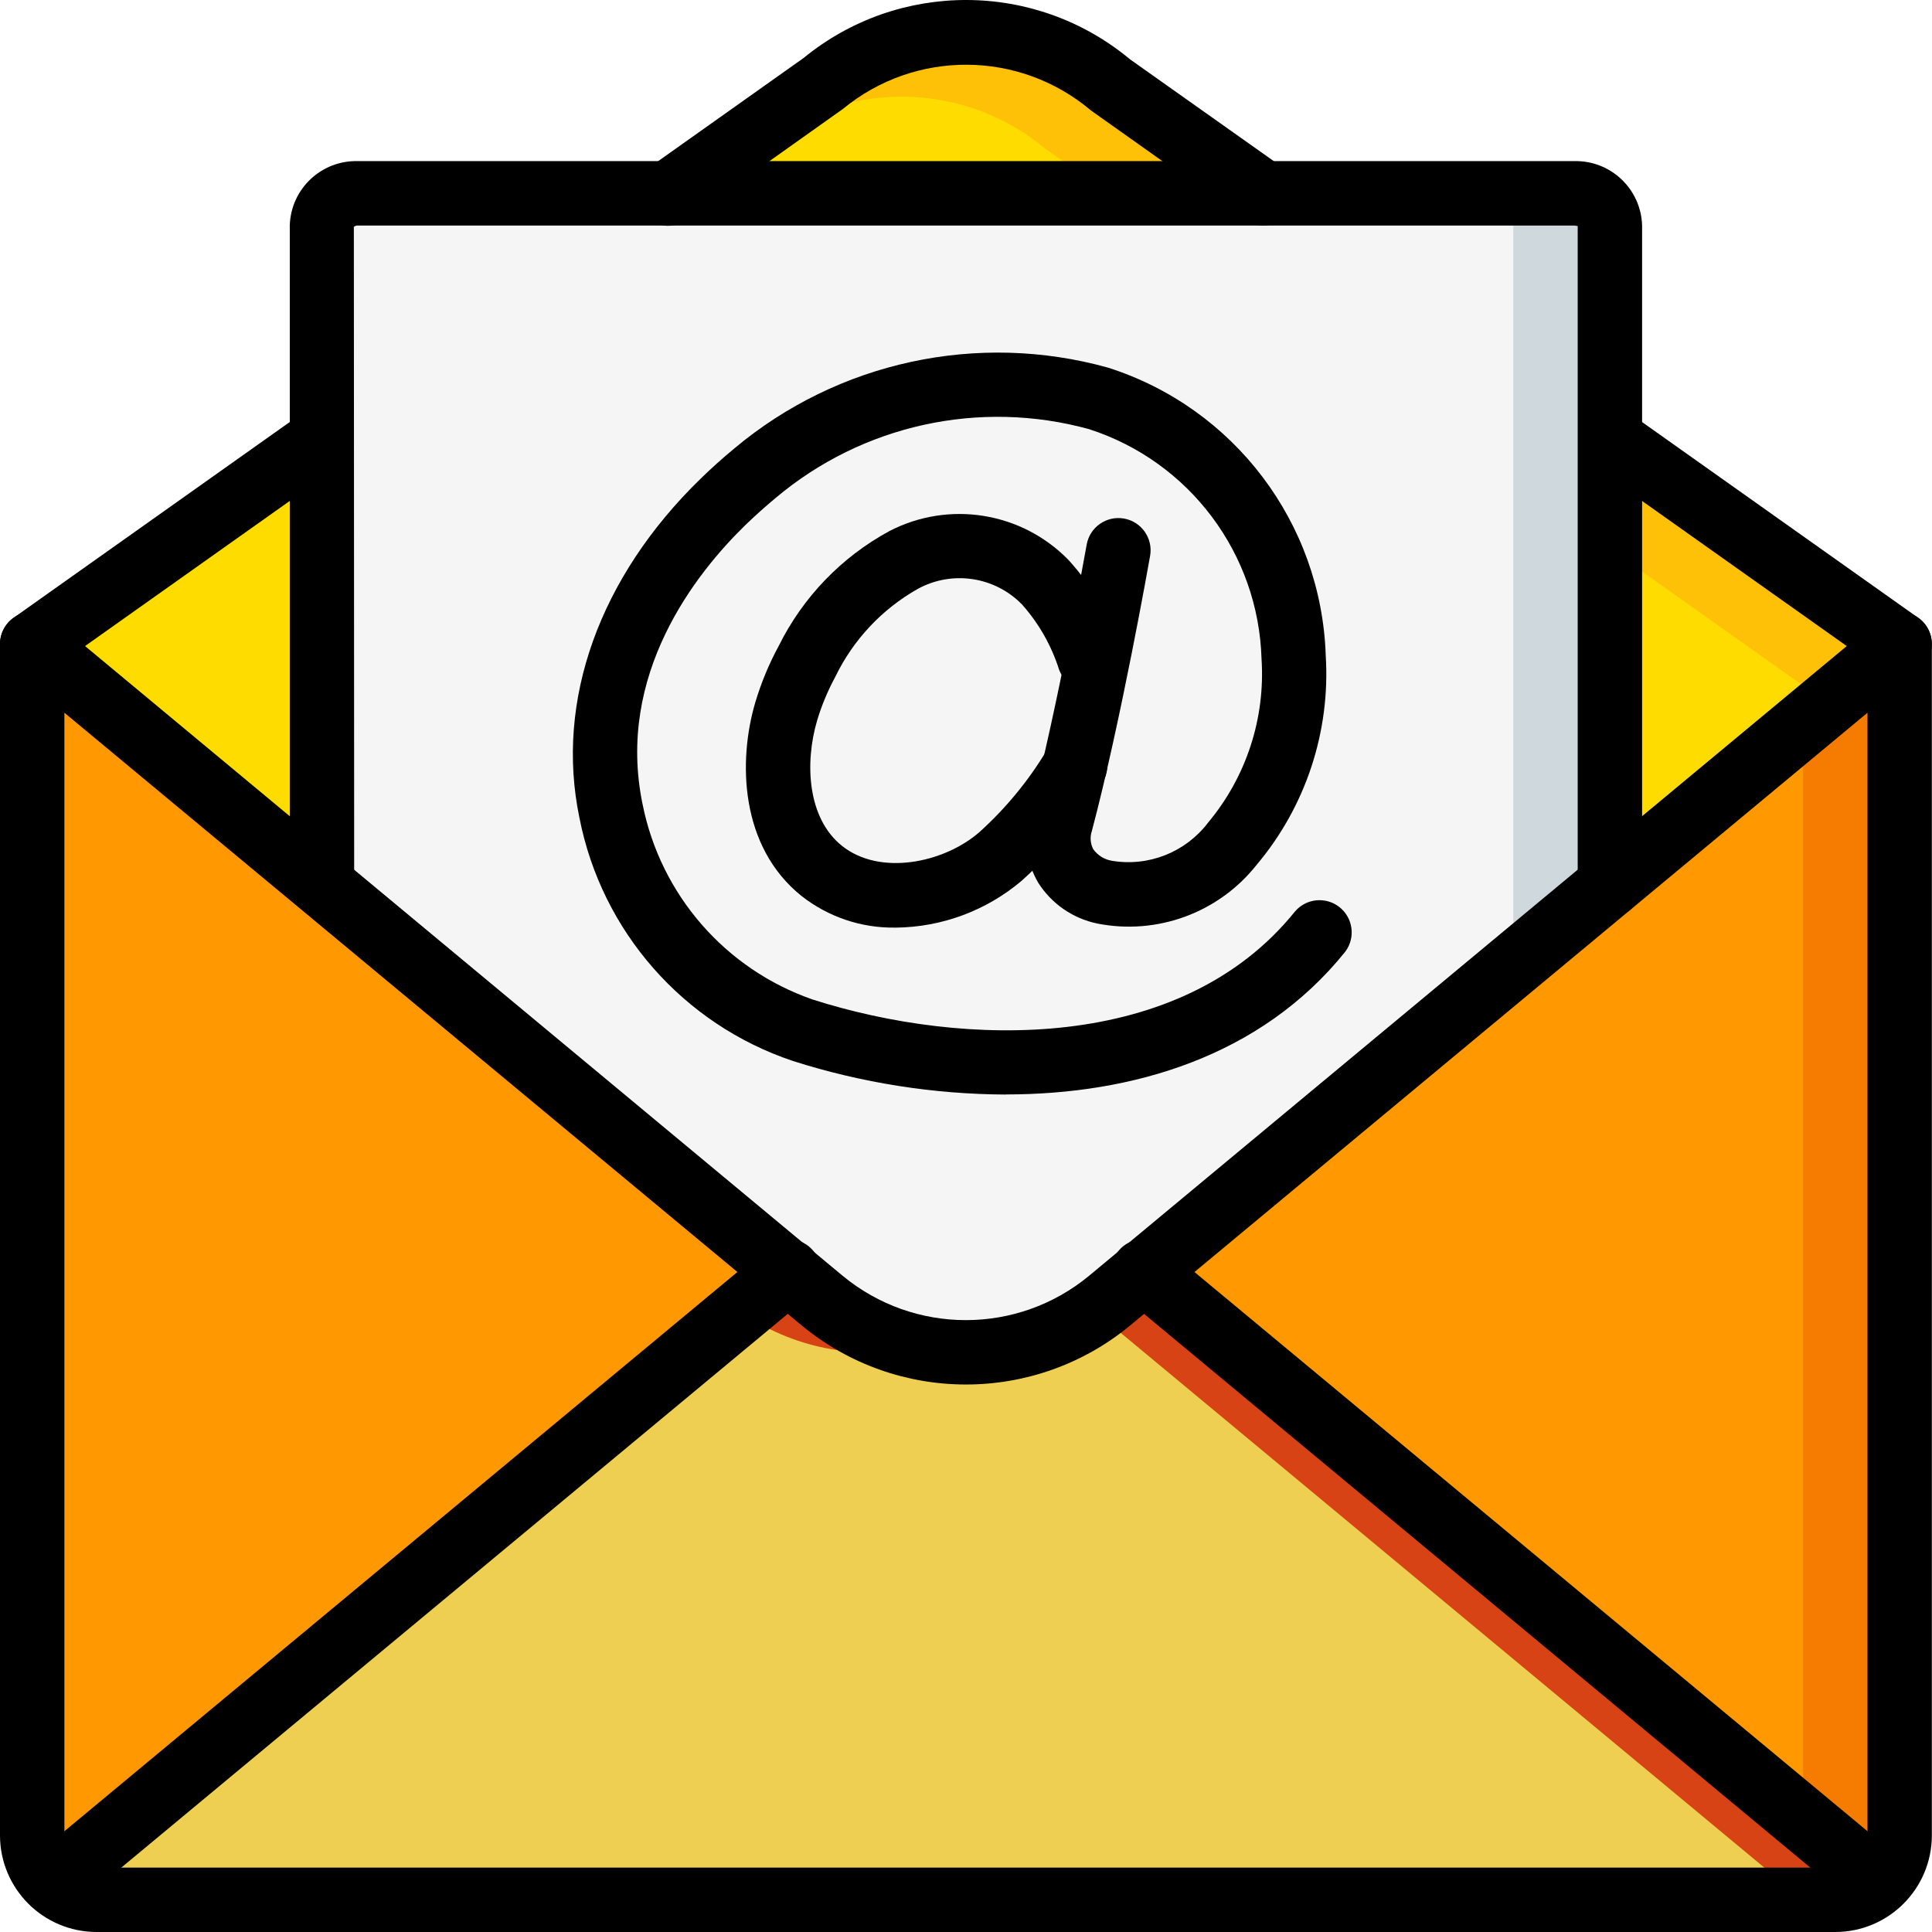
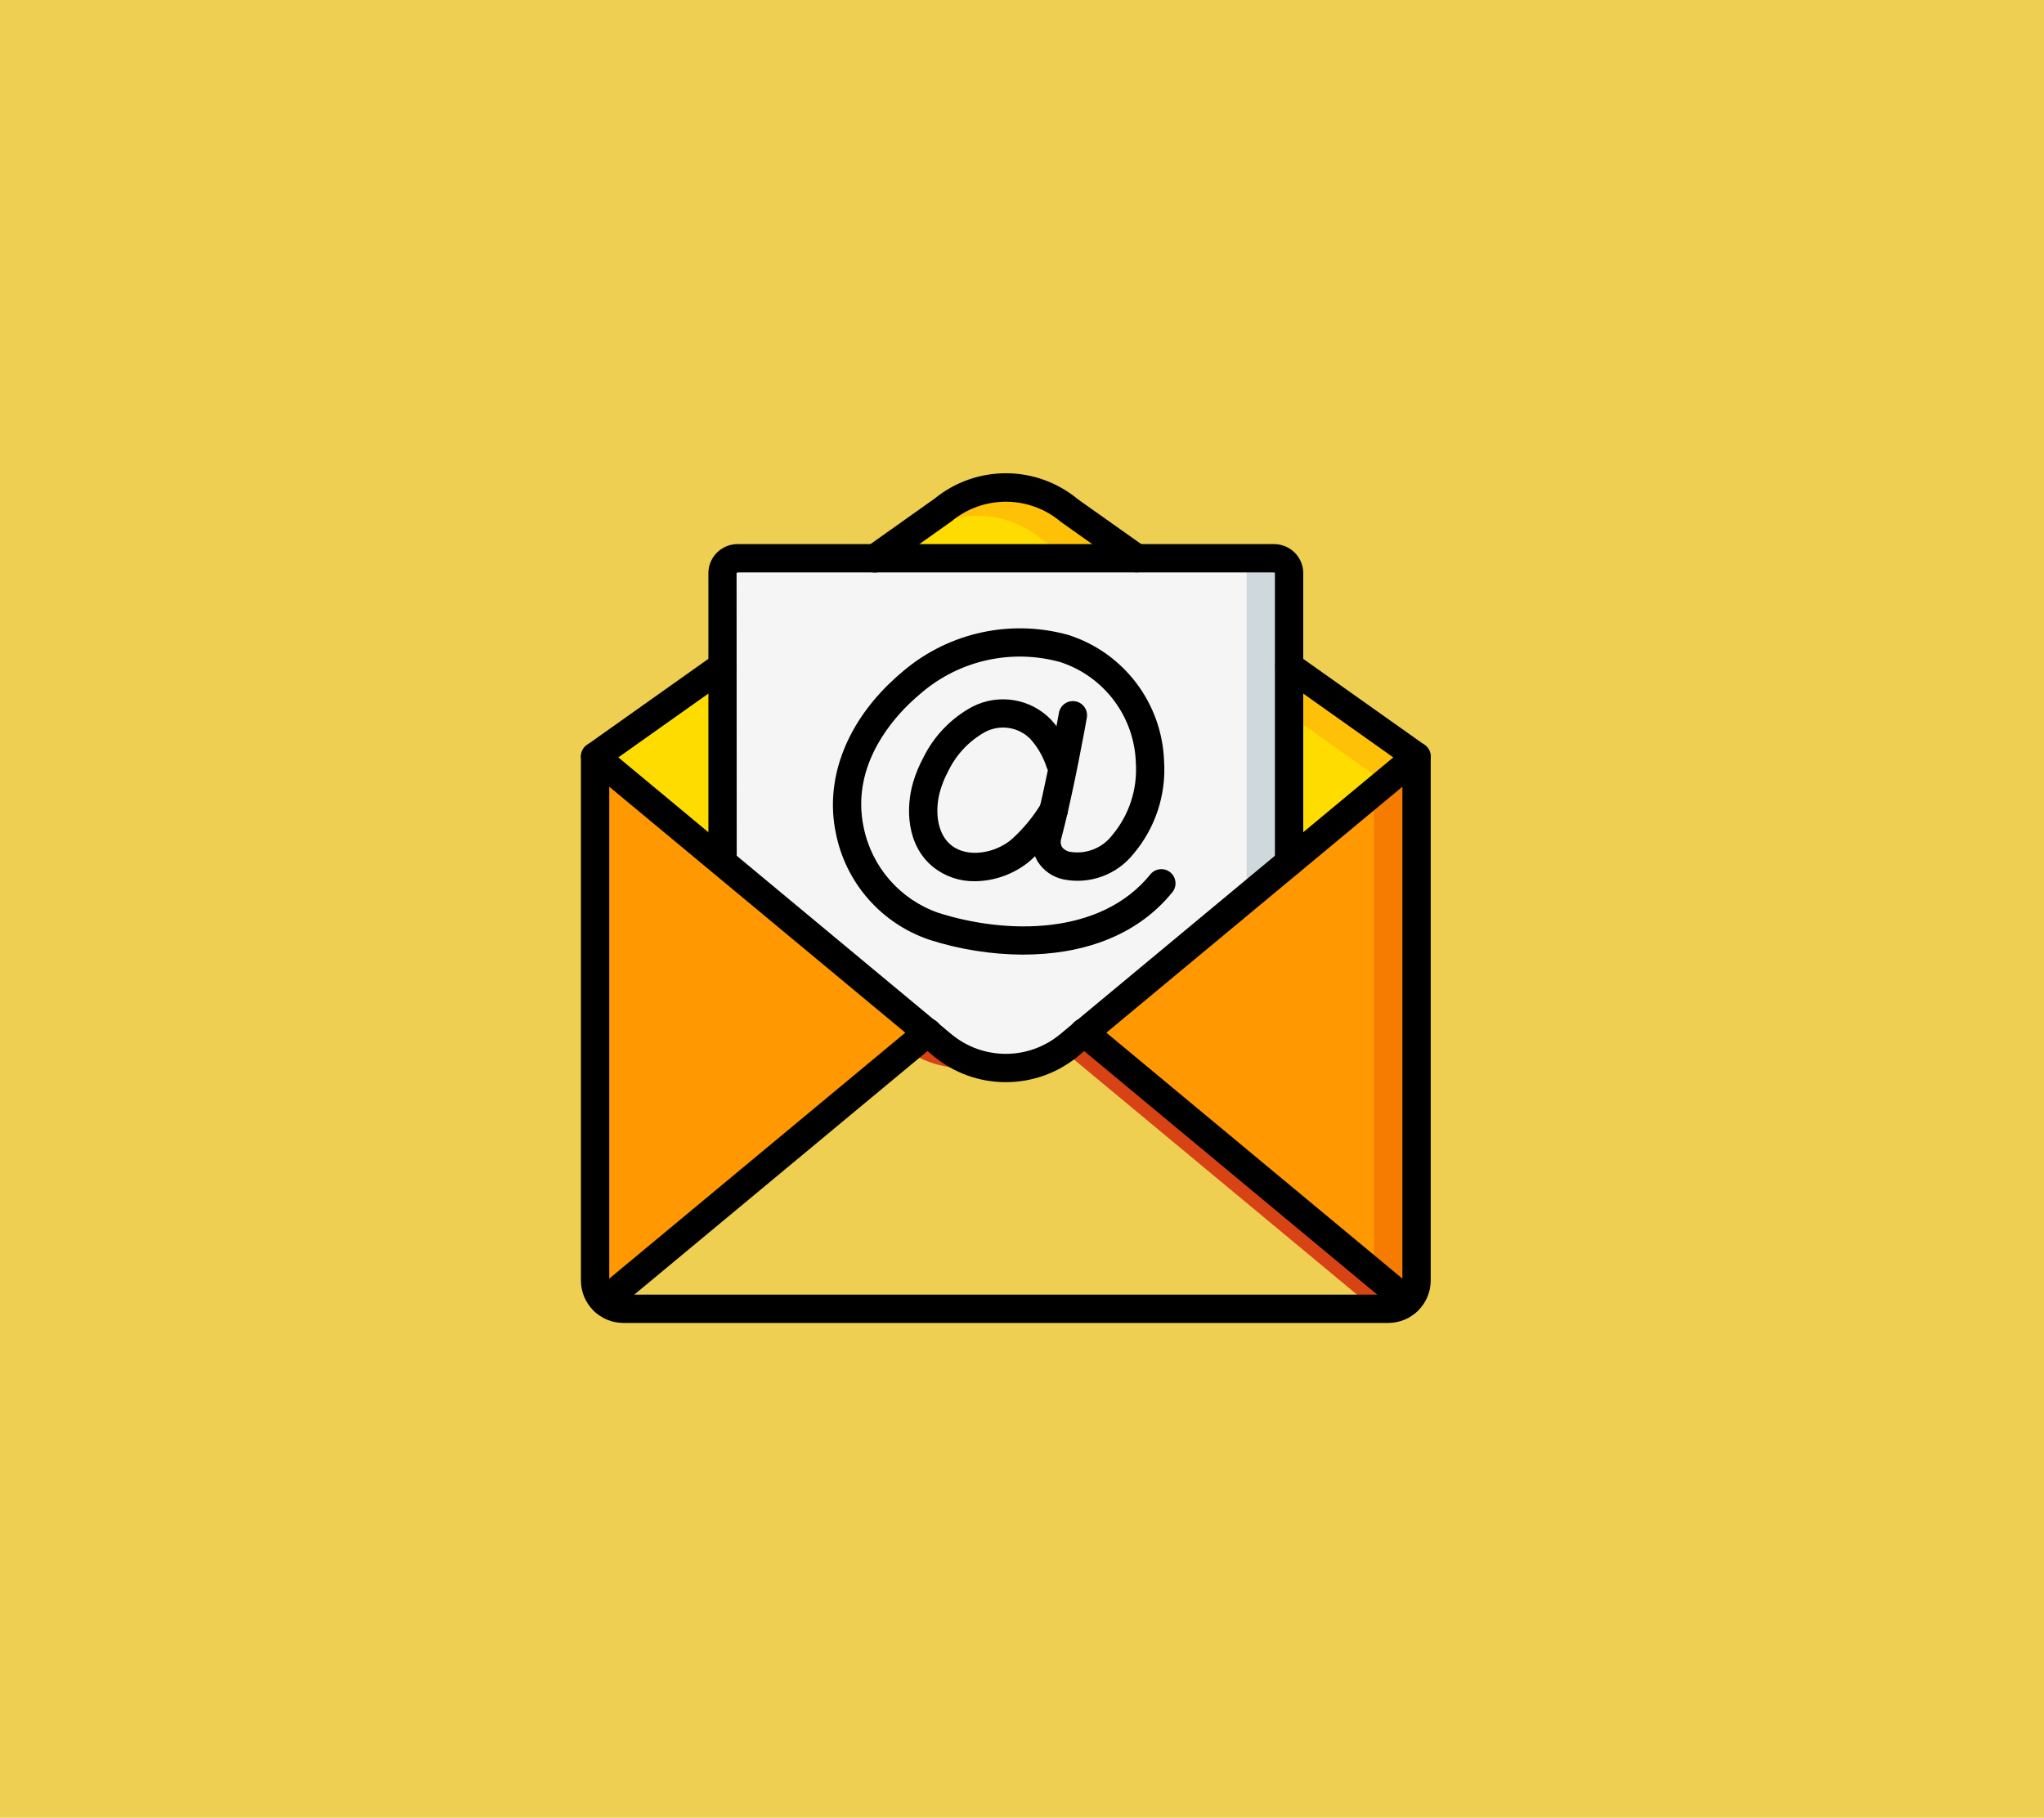
- <svg xmlns="http://www.w3.org/2000/svg" width="78.993" height="78.998" viewBox="0 0 78.993 78.998">
-   <g id="Page-1" transform="translate(0 0.004)">
-     <g id="_015---Email" data-name="015---Email" transform="translate(0 -0.004)">
-       <g id="Icons" transform="translate(1.317 1.319)">
-         <path id="Shape" d="M76.359,26.015,45.46,51.688l-1.409,1.172a9.22,9.22,0,0,1-11.744,0L30.9,51.688,0,26.015l11.849-8.4L26.015,7.584l4.371-3.107c.013,0,.026-.013.039-.013L32.308,3.12a9.182,9.182,0,0,1,11.744,0l6.293,4.463L64.511,17.616Z" transform="translate(0 -0.998)" fill="#fec108" />
-         <path id="Shape-2" data-name="Shape" d="M73.41,28.015l-30.9,25.673-.066.053a9.15,9.15,0,0,1-9.137-1.514L31.9,51.054,1,25.382l11.849-8.4L27.015,6.95l4.371-3.107c.013,0,.026-.013.039-.013A9.163,9.163,0,0,1,41.1,5.12l6.293,4.463L61.561,19.615Z" transform="translate(0.317 -0.364)" fill="#ffdc00" />
-         <path id="Shape-3" data-name="Shape" d="M61.662,7.317V61.3H9V7.317A1.4,1.4,0,0,1,10.461,6H60.2A1.4,1.4,0,0,1,61.662,7.317Z" transform="translate(2.849 0.586)" fill="#cfd8dc" />
-         <path id="Shape-4" data-name="Shape" d="M57.712,7.317V61.3H9V7.317A1.4,1.4,0,0,1,10.461,6H56.251A1.4,1.4,0,0,1,57.712,7.317Z" transform="translate(2.849 0.586)" fill="#f5f5f5" />
-         <path id="Shape-5" data-name="Shape" d="M76.359,20V68.712a2.576,2.576,0,0,1-.856,1.922,2.542,2.542,0,0,1-1.777.711H2.633a2.542,2.542,0,0,1-1.777-.711A2.576,2.576,0,0,1,0,68.712V20L30.9,45.673l1.409,1.172a9.226,9.226,0,0,0,11.744,0l1.409-1.172L72.41,23.278Z" transform="translate(0 5.018)" fill="#f57c00" />
-         <path id="Shape-6" data-name="Shape" d="M72.41,23.595V69.029a2.576,2.576,0,0,1-.856,1.922,2.542,2.542,0,0,1-1.777.711H2.633a2.542,2.542,0,0,1-1.777-.711A2.576,2.576,0,0,1,0,69.029V19L26.95,42.843l1.409,1.172c2.251,1.869,5.161,4.333,7.847,3.727,2.686.606,5.6,1.289,7.847-.581l1.409-1.172Z" transform="translate(0 4.701)" fill="#ff9801" />
-         <path id="Shape-7" data-name="Shape" d="M75.3,64.462a2.542,2.542,0,0,1-1.777.711H2.427A2.542,2.542,0,0,1,.65,64.462l28.1-23.342L30.694,39.5,32.1,40.672a9.223,9.223,0,0,0,11.151.448c.2-.145.395-.29.592-.448L45.254,39.5Z" transform="translate(0.206 11.19)" fill="#d84315" />
-         <path id="Shape-8" data-name="Shape" d="M71.348,64.072a2.542,2.542,0,0,1-1.777.711H2.427A2.542,2.542,0,0,1,.65,64.072l28.1-23.342A9.124,9.124,0,0,0,36,42.178a9.124,9.124,0,0,0,7.254-1.448Z" transform="translate(0.206 11.58)" fill="#eecf52" />
-       </g>
-       <g id="Layer_10">
-         <path id="Shape-9" data-name="Shape" d="M35.493,42.284a29.112,29.112,0,0,1-8.7-1.371,13.151,13.151,0,0,1-8.736-9.958c-.991-4.774.815-9.823,4.955-13.85q.666-.649,1.385-1.243a16.78,16.78,0,0,1,15.278-3.3,12.792,12.792,0,0,1,8.9,11.765A12.12,12.12,0,0,1,45.743,32.9a6.659,6.659,0,0,1-6.512,2.391,3.761,3.761,0,0,1-2.419-1.679,3.574,3.574,0,0,1-.347-2.778C37.616,26.478,38.787,19.864,38.8,19.8a1.317,1.317,0,0,1,2.594.458c-.049.275-1.2,6.79-2.381,11.248a.95.95,0,0,0,.058.749,1.172,1.172,0,0,0,.764.471,4.089,4.089,0,0,0,3.93-1.561,9.477,9.477,0,0,0,2.185-6.7A10.184,10.184,0,0,0,38.9,15.077a14.089,14.089,0,0,0-12.815,2.811c-.423.351-.834.719-1.229,1.1-2.047,1.991-5.315,6.122-4.214,11.428A10.661,10.661,0,0,0,27.6,38.4c6.175,1.97,15.047,2.207,19.722-3.606a1.317,1.317,0,0,1,2.052,1.649c-3.457,4.3-8.717,5.837-13.878,5.837Z" transform="translate(5.633 2.471)" />
-         <path id="Shape-10" data-name="Shape" d="M29.286,33.871a6.054,6.054,0,0,1-3.844-1.292c-2.527-2.022-2.6-5.536-1.888-7.928a12.062,12.062,0,0,1,.956-2.3,10.793,10.793,0,0,1,4.522-4.693,6.225,6.225,0,0,1,7.324,1.18,9.854,9.854,0,0,1,2.1,3.615,1.317,1.317,0,0,1-2.48.883,7.345,7.345,0,0,0-1.522-2.68,3.564,3.564,0,0,0-4.257-.636,8.253,8.253,0,0,0-3.377,3.6,9.427,9.427,0,0,0-.742,1.785c-.512,1.731-.4,3.989,1.013,5.12,1.543,1.239,4.147.715,5.612-.548a14.682,14.682,0,0,0,2.783-3.385,1.317,1.317,0,1,1,2.237,1.388,17.283,17.283,0,0,1-3.294,3.986,8.089,8.089,0,0,1-5.141,1.906Z" transform="translate(7.333 4.058)" />
-         <path id="Shape-11" data-name="Shape" d="M75.043,73.978H3.95A3.954,3.954,0,0,1,0,70.029V21.317A1.317,1.317,0,0,1,2.158,20.3l32.3,26.848a7.905,7.905,0,0,0,10.07,0L76.833,20.3a1.317,1.317,0,0,1,2.159,1.012V70.029A3.954,3.954,0,0,1,75.043,73.978ZM2.633,24.123V70.029A1.318,1.318,0,0,0,3.95,71.345H75.043a1.318,1.318,0,0,0,1.317-1.317V24.123L46.213,49.176a10.545,10.545,0,0,1-13.432,0Z" transform="translate(0 5.02)" />
-         <path id="Shape-12" data-name="Shape" d="M1.318,24.651A1.317,1.317,0,0,1,.555,22.26l11.849-8.4a1.317,1.317,0,0,1,1.522,2.148l-11.849,8.4a1.309,1.309,0,0,1-.76.242Z" transform="translate(0 3.002)" />
-         <path id="Shape-13" data-name="Shape" d="M62.161,24.651a1.309,1.309,0,0,1-.76-.242l-11.849-8.4a1.317,1.317,0,0,1,1.522-2.148l11.849,8.4a1.317,1.317,0,0,1-.762,2.391Z" transform="translate(15.513 3.002)" />
-         <path id="Shape-14" data-name="Shape" d="M45.405,10.217a1.312,1.312,0,0,1-.761-.242L38.352,5.512a7.912,7.912,0,0,0-10.141-.061L21.839,9.975a1.317,1.317,0,1,1-1.524-2.148l6.293-4.463a10.484,10.484,0,0,1,13.346.06l6.214,4.4a1.317,1.317,0,0,1-.763,2.391Z" transform="translate(6.255 -0.996)" />
-         <path id="Shape-15" data-name="Shape" d="M1.967,67.1a1.317,1.317,0,0,1-.843-2.329L31.168,39.806a1.317,1.317,0,1,1,1.683,2.025L2.807,66.793a1.312,1.312,0,0,1-.84.3Z" transform="translate(0.205 11.19)" />
-         <path id="Shape-16" data-name="Shape" d="M65.891,67.1a1.309,1.309,0,0,1-.84-.3L35.008,41.831a1.317,1.317,0,1,1,1.683-2.025L66.734,64.768a1.317,1.317,0,0,1-.843,2.329Z" transform="translate(10.927 11.19)" />
-         <path id="Shape-17" data-name="Shape" d="M62.978,36.913A1.317,1.317,0,0,1,61.662,35.6V8.644c0,.028-.057-.01-.145-.01H11.778a.213.213,0,0,0-.158.057L11.633,35.6A1.317,1.317,0,0,1,9,35.6V8.633A2.711,2.711,0,0,1,11.778,6H61.517a2.711,2.711,0,0,1,2.778,2.633V35.6A1.317,1.317,0,0,1,62.978,36.913Z" transform="translate(2.849 0.588)" />
+ <svg xmlns="http://www.w3.org/2000/svg" width="190" height="169" viewBox="0 0 190 169">
+   <g id="Grupo_85439" data-name="Grupo 85439" transform="translate(-390 -7897)">
+     <rect id="Rectángulo_36412" data-name="Rectángulo 36412" width="190" height="169" transform="translate(390 7897)" fill="#eecf52" />
+     <g id="Page-1" transform="translate(444 7941.004)">
+       <g id="_015---Email" data-name="015---Email" transform="translate(0 -0.004)">
+         <g id="Icons" transform="translate(1.317 1.319)">
+           <path id="Shape" d="M76.359,26.015,45.46,51.688l-1.409,1.172a9.22,9.22,0,0,1-11.744,0L30.9,51.688,0,26.015l11.849-8.4L26.015,7.584l4.371-3.107c.013,0,.026-.013.039-.013L32.308,3.12a9.182,9.182,0,0,1,11.744,0l6.293,4.463L64.511,17.616Z" transform="translate(0 -0.998)" fill="#fec108" />
+           <path id="Shape-2" data-name="Shape" d="M73.41,28.015l-30.9,25.673-.066.053a9.15,9.15,0,0,1-9.137-1.514L31.9,51.054,1,25.382l11.849-8.4L27.015,6.95l4.371-3.107c.013,0,.026-.013.039-.013A9.163,9.163,0,0,1,41.1,5.12l6.293,4.463L61.561,19.615Z" transform="translate(0.317 -0.364)" fill="#ffdc00" />
+           <path id="Shape-3" data-name="Shape" d="M61.662,7.317V61.3H9V7.317A1.4,1.4,0,0,1,10.461,6H60.2A1.4,1.4,0,0,1,61.662,7.317Z" transform="translate(2.849 0.586)" fill="#cfd8dc" />
+           <path id="Shape-4" data-name="Shape" d="M57.712,7.317V61.3H9V7.317A1.4,1.4,0,0,1,10.461,6H56.251A1.4,1.4,0,0,1,57.712,7.317Z" transform="translate(2.849 0.586)" fill="#f5f5f5" />
+           <path id="Shape-5" data-name="Shape" d="M76.359,20V68.712a2.576,2.576,0,0,1-.856,1.922,2.542,2.542,0,0,1-1.777.711H2.633a2.542,2.542,0,0,1-1.777-.711A2.576,2.576,0,0,1,0,68.712V20L30.9,45.673l1.409,1.172a9.226,9.226,0,0,0,11.744,0l1.409-1.172L72.41,23.278Z" transform="translate(0 5.018)" fill="#f57c00" />
+           <path id="Shape-6" data-name="Shape" d="M72.41,23.595V69.029a2.576,2.576,0,0,1-.856,1.922,2.542,2.542,0,0,1-1.777.711H2.633a2.542,2.542,0,0,1-1.777-.711A2.576,2.576,0,0,1,0,69.029V19L26.95,42.843l1.409,1.172c2.251,1.869,5.161,4.333,7.847,3.727,2.686.606,5.6,1.289,7.847-.581l1.409-1.172Z" transform="translate(0 4.701)" fill="#ff9801" />
+           <path id="Shape-7" data-name="Shape" d="M75.3,64.462a2.542,2.542,0,0,1-1.777.711H2.427A2.542,2.542,0,0,1,.65,64.462l28.1-23.342L30.694,39.5,32.1,40.672a9.223,9.223,0,0,0,11.151.448c.2-.145.395-.29.592-.448L45.254,39.5Z" transform="translate(0.206 11.19)" fill="#d84315" />
+           <path id="Shape-8" data-name="Shape" d="M71.348,64.072a2.542,2.542,0,0,1-1.777.711H2.427A2.542,2.542,0,0,1,.65,64.072l28.1-23.342A9.124,9.124,0,0,0,36,42.178a9.124,9.124,0,0,0,7.254-1.448Z" transform="translate(0.206 11.58)" fill="#eecf52" />
+         </g>
+         <g id="Layer_10">
+           <path id="Shape-9" data-name="Shape" d="M35.493,42.284a29.112,29.112,0,0,1-8.7-1.371,13.151,13.151,0,0,1-8.736-9.958c-.991-4.774.815-9.823,4.955-13.85q.666-.649,1.385-1.243a16.78,16.78,0,0,1,15.278-3.3,12.792,12.792,0,0,1,8.9,11.765A12.12,12.12,0,0,1,45.743,32.9a6.659,6.659,0,0,1-6.512,2.391,3.761,3.761,0,0,1-2.419-1.679,3.574,3.574,0,0,1-.347-2.778C37.616,26.478,38.787,19.864,38.8,19.8a1.317,1.317,0,0,1,2.594.458c-.049.275-1.2,6.79-2.381,11.248a.95.95,0,0,0,.058.749,1.172,1.172,0,0,0,.764.471,4.089,4.089,0,0,0,3.93-1.561,9.477,9.477,0,0,0,2.185-6.7A10.184,10.184,0,0,0,38.9,15.077a14.089,14.089,0,0,0-12.815,2.811c-.423.351-.834.719-1.229,1.1-2.047,1.991-5.315,6.122-4.214,11.428A10.661,10.661,0,0,0,27.6,38.4c6.175,1.97,15.047,2.207,19.722-3.606a1.317,1.317,0,0,1,2.052,1.649c-3.457,4.3-8.717,5.837-13.878,5.837Z" transform="translate(5.633 2.471)" />
+           <path id="Shape-10" data-name="Shape" d="M29.286,33.871a6.054,6.054,0,0,1-3.844-1.292c-2.527-2.022-2.6-5.536-1.888-7.928a12.062,12.062,0,0,1,.956-2.3,10.793,10.793,0,0,1,4.522-4.693,6.225,6.225,0,0,1,7.324,1.18,9.854,9.854,0,0,1,2.1,3.615,1.317,1.317,0,0,1-2.48.883,7.345,7.345,0,0,0-1.522-2.68,3.564,3.564,0,0,0-4.257-.636,8.253,8.253,0,0,0-3.377,3.6,9.427,9.427,0,0,0-.742,1.785c-.512,1.731-.4,3.989,1.013,5.12,1.543,1.239,4.147.715,5.612-.548a14.682,14.682,0,0,0,2.783-3.385,1.317,1.317,0,1,1,2.237,1.388,17.283,17.283,0,0,1-3.294,3.986,8.089,8.089,0,0,1-5.141,1.906Z" transform="translate(7.333 4.058)" />
+           <path id="Shape-11" data-name="Shape" d="M75.043,73.978H3.95A3.954,3.954,0,0,1,0,70.029V21.317A1.317,1.317,0,0,1,2.158,20.3l32.3,26.848a7.905,7.905,0,0,0,10.07,0L76.833,20.3a1.317,1.317,0,0,1,2.159,1.012V70.029A3.954,3.954,0,0,1,75.043,73.978ZM2.633,24.123V70.029A1.318,1.318,0,0,0,3.95,71.345H75.043a1.318,1.318,0,0,0,1.317-1.317V24.123L46.213,49.176a10.545,10.545,0,0,1-13.432,0Z" transform="translate(0 5.02)" />
+           <path id="Shape-12" data-name="Shape" d="M1.318,24.651A1.317,1.317,0,0,1,.555,22.26l11.849-8.4a1.317,1.317,0,0,1,1.522,2.148l-11.849,8.4a1.309,1.309,0,0,1-.76.242Z" transform="translate(0 3.002)" />
+           <path id="Shape-13" data-name="Shape" d="M62.161,24.651a1.309,1.309,0,0,1-.76-.242l-11.849-8.4a1.317,1.317,0,0,1,1.522-2.148l11.849,8.4a1.317,1.317,0,0,1-.762,2.391Z" transform="translate(15.513 3.002)" />
+           <path id="Shape-14" data-name="Shape" d="M45.405,10.217a1.312,1.312,0,0,1-.761-.242L38.352,5.512a7.912,7.912,0,0,0-10.141-.061L21.839,9.975a1.317,1.317,0,1,1-1.524-2.148l6.293-4.463a10.484,10.484,0,0,1,13.346.06l6.214,4.4a1.317,1.317,0,0,1-.763,2.391Z" transform="translate(6.255 -0.996)" />
+           <path id="Shape-15" data-name="Shape" d="M1.967,67.1a1.317,1.317,0,0,1-.843-2.329L31.168,39.806a1.317,1.317,0,1,1,1.683,2.025L2.807,66.793a1.312,1.312,0,0,1-.84.3Z" transform="translate(0.205 11.19)" />
+           <path id="Shape-16" data-name="Shape" d="M65.891,67.1a1.309,1.309,0,0,1-.84-.3L35.008,41.831a1.317,1.317,0,1,1,1.683-2.025L66.734,64.768a1.317,1.317,0,0,1-.843,2.329Z" transform="translate(10.927 11.19)" />
+           <path id="Shape-17" data-name="Shape" d="M62.978,36.913A1.317,1.317,0,0,1,61.662,35.6V8.644c0,.028-.057-.01-.145-.01H11.778a.213.213,0,0,0-.158.057L11.633,35.6A1.317,1.317,0,0,1,9,35.6V8.633A2.711,2.711,0,0,1,11.778,6H61.517a2.711,2.711,0,0,1,2.778,2.633V35.6A1.317,1.317,0,0,1,62.978,36.913Z" transform="translate(2.849 0.588)" />
+         </g>
      </g>
    </g>
  </g>
</svg>
